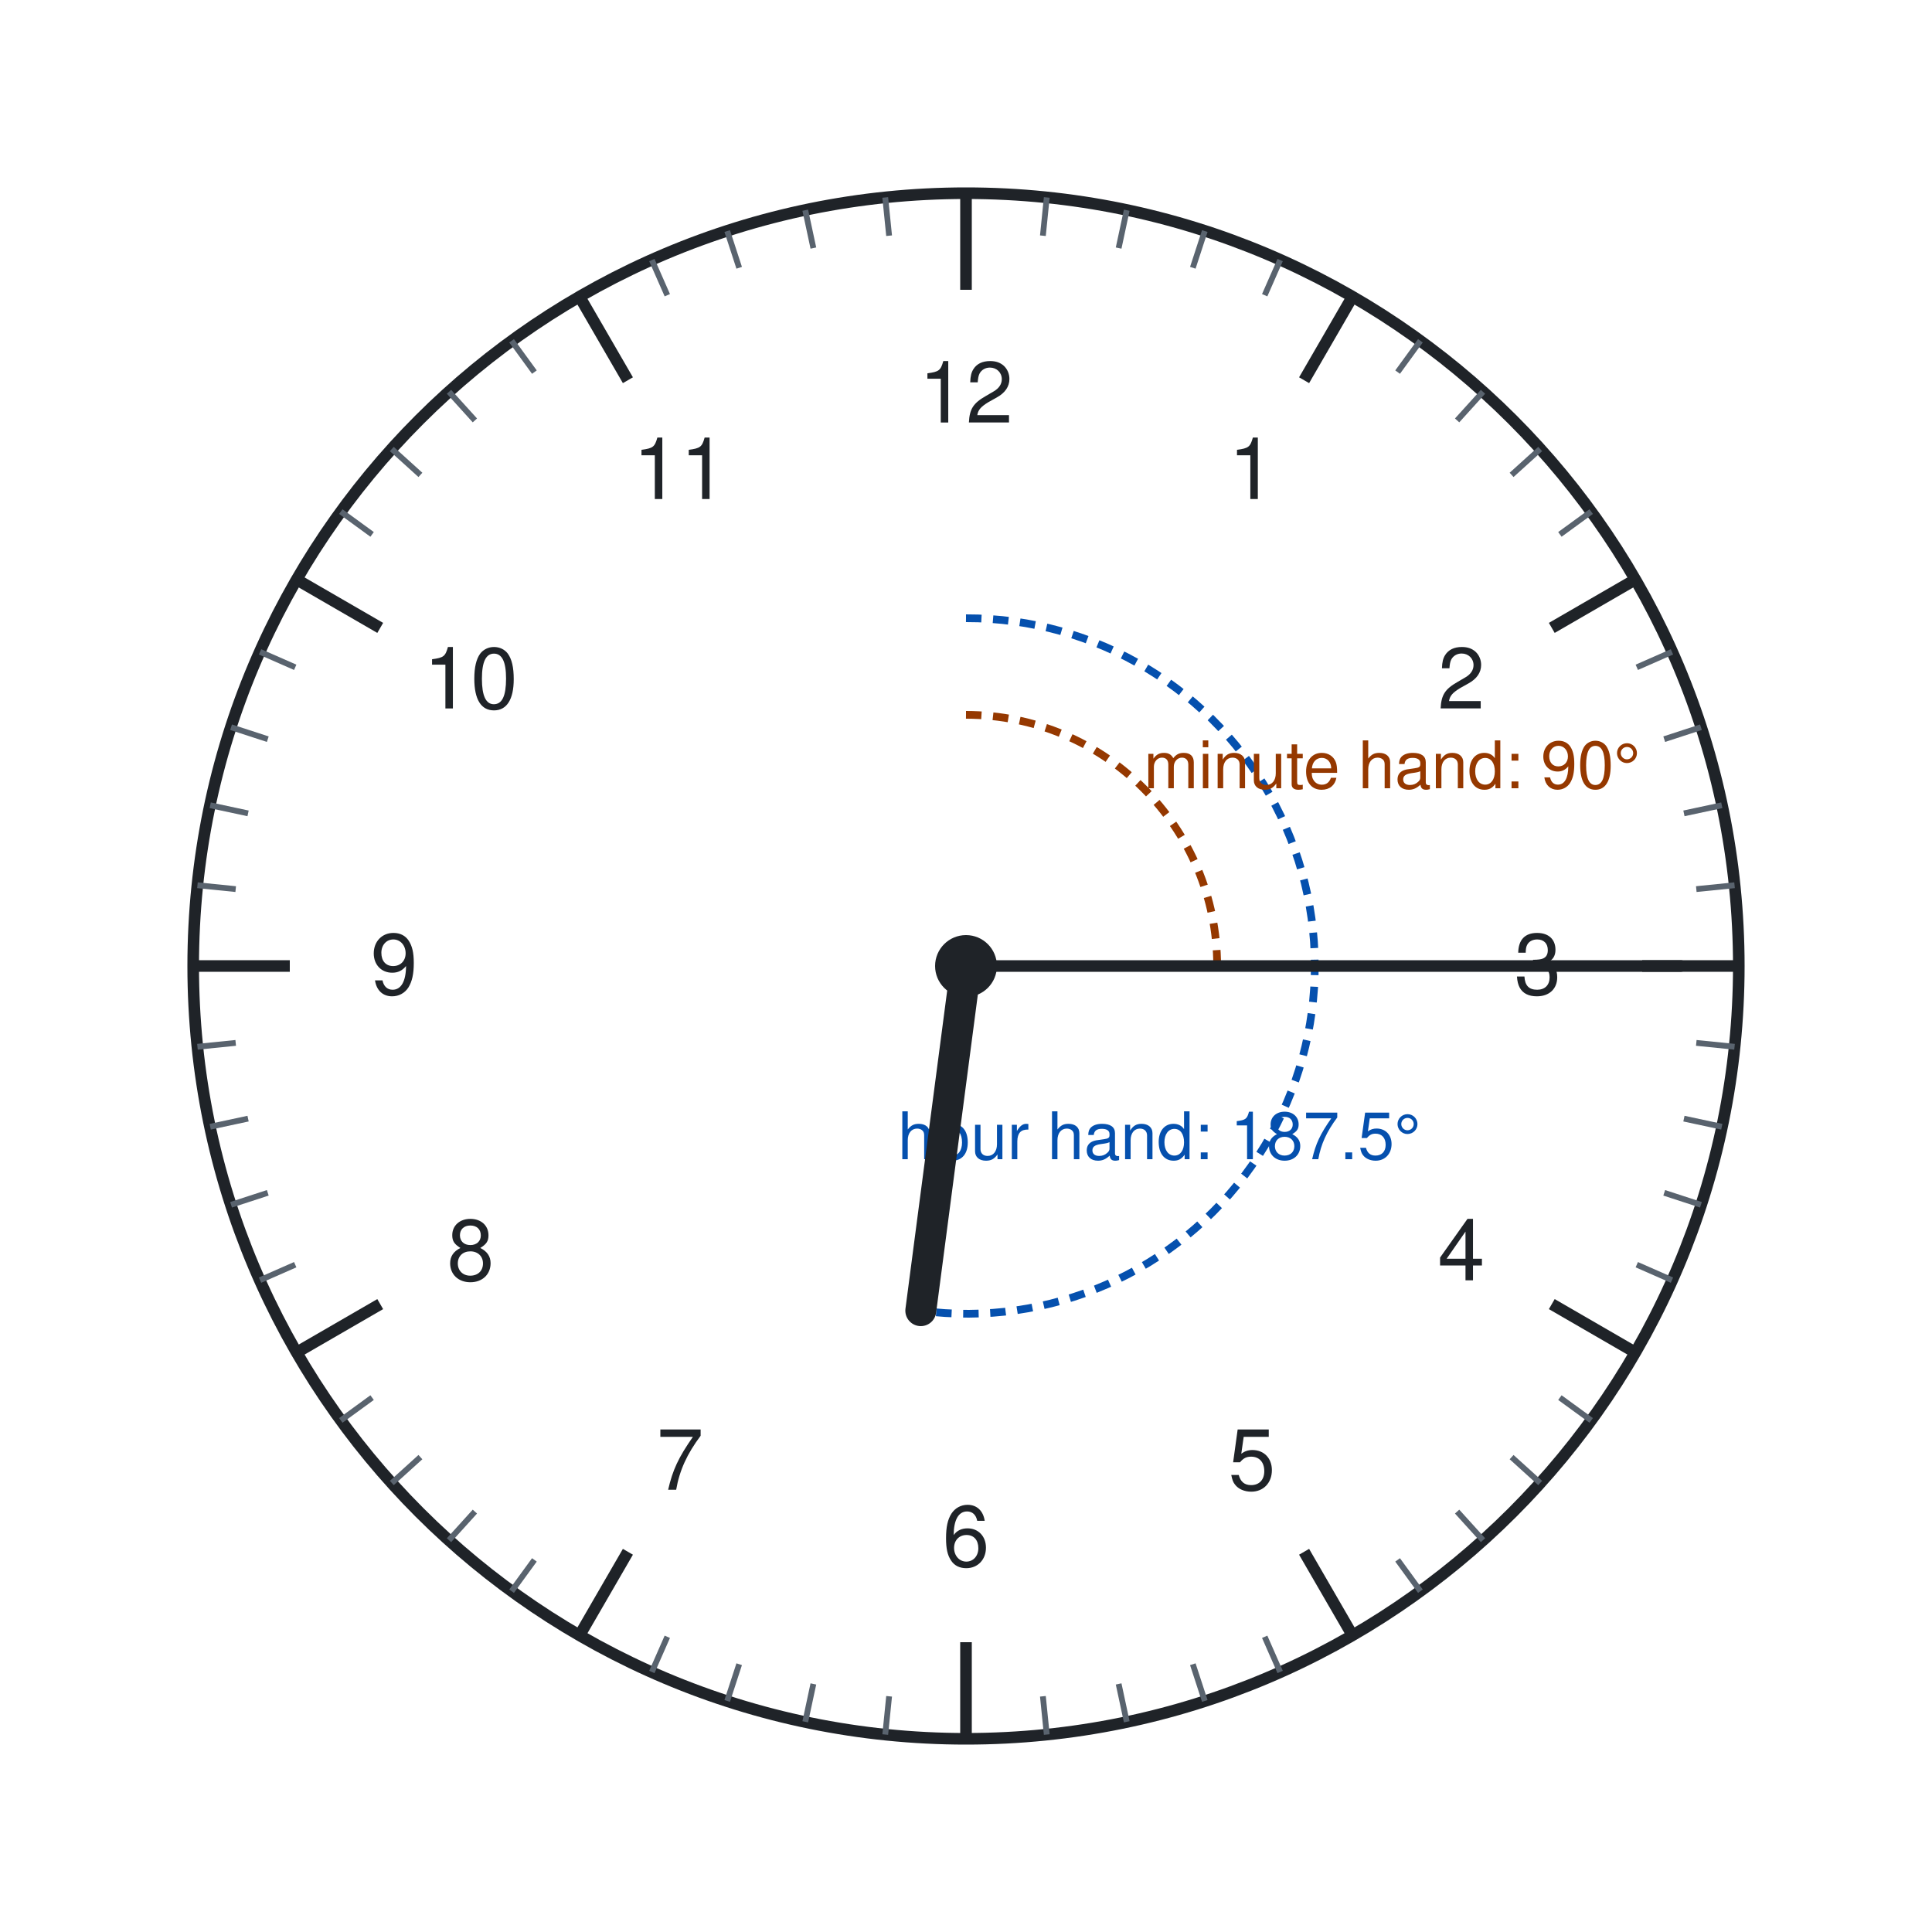
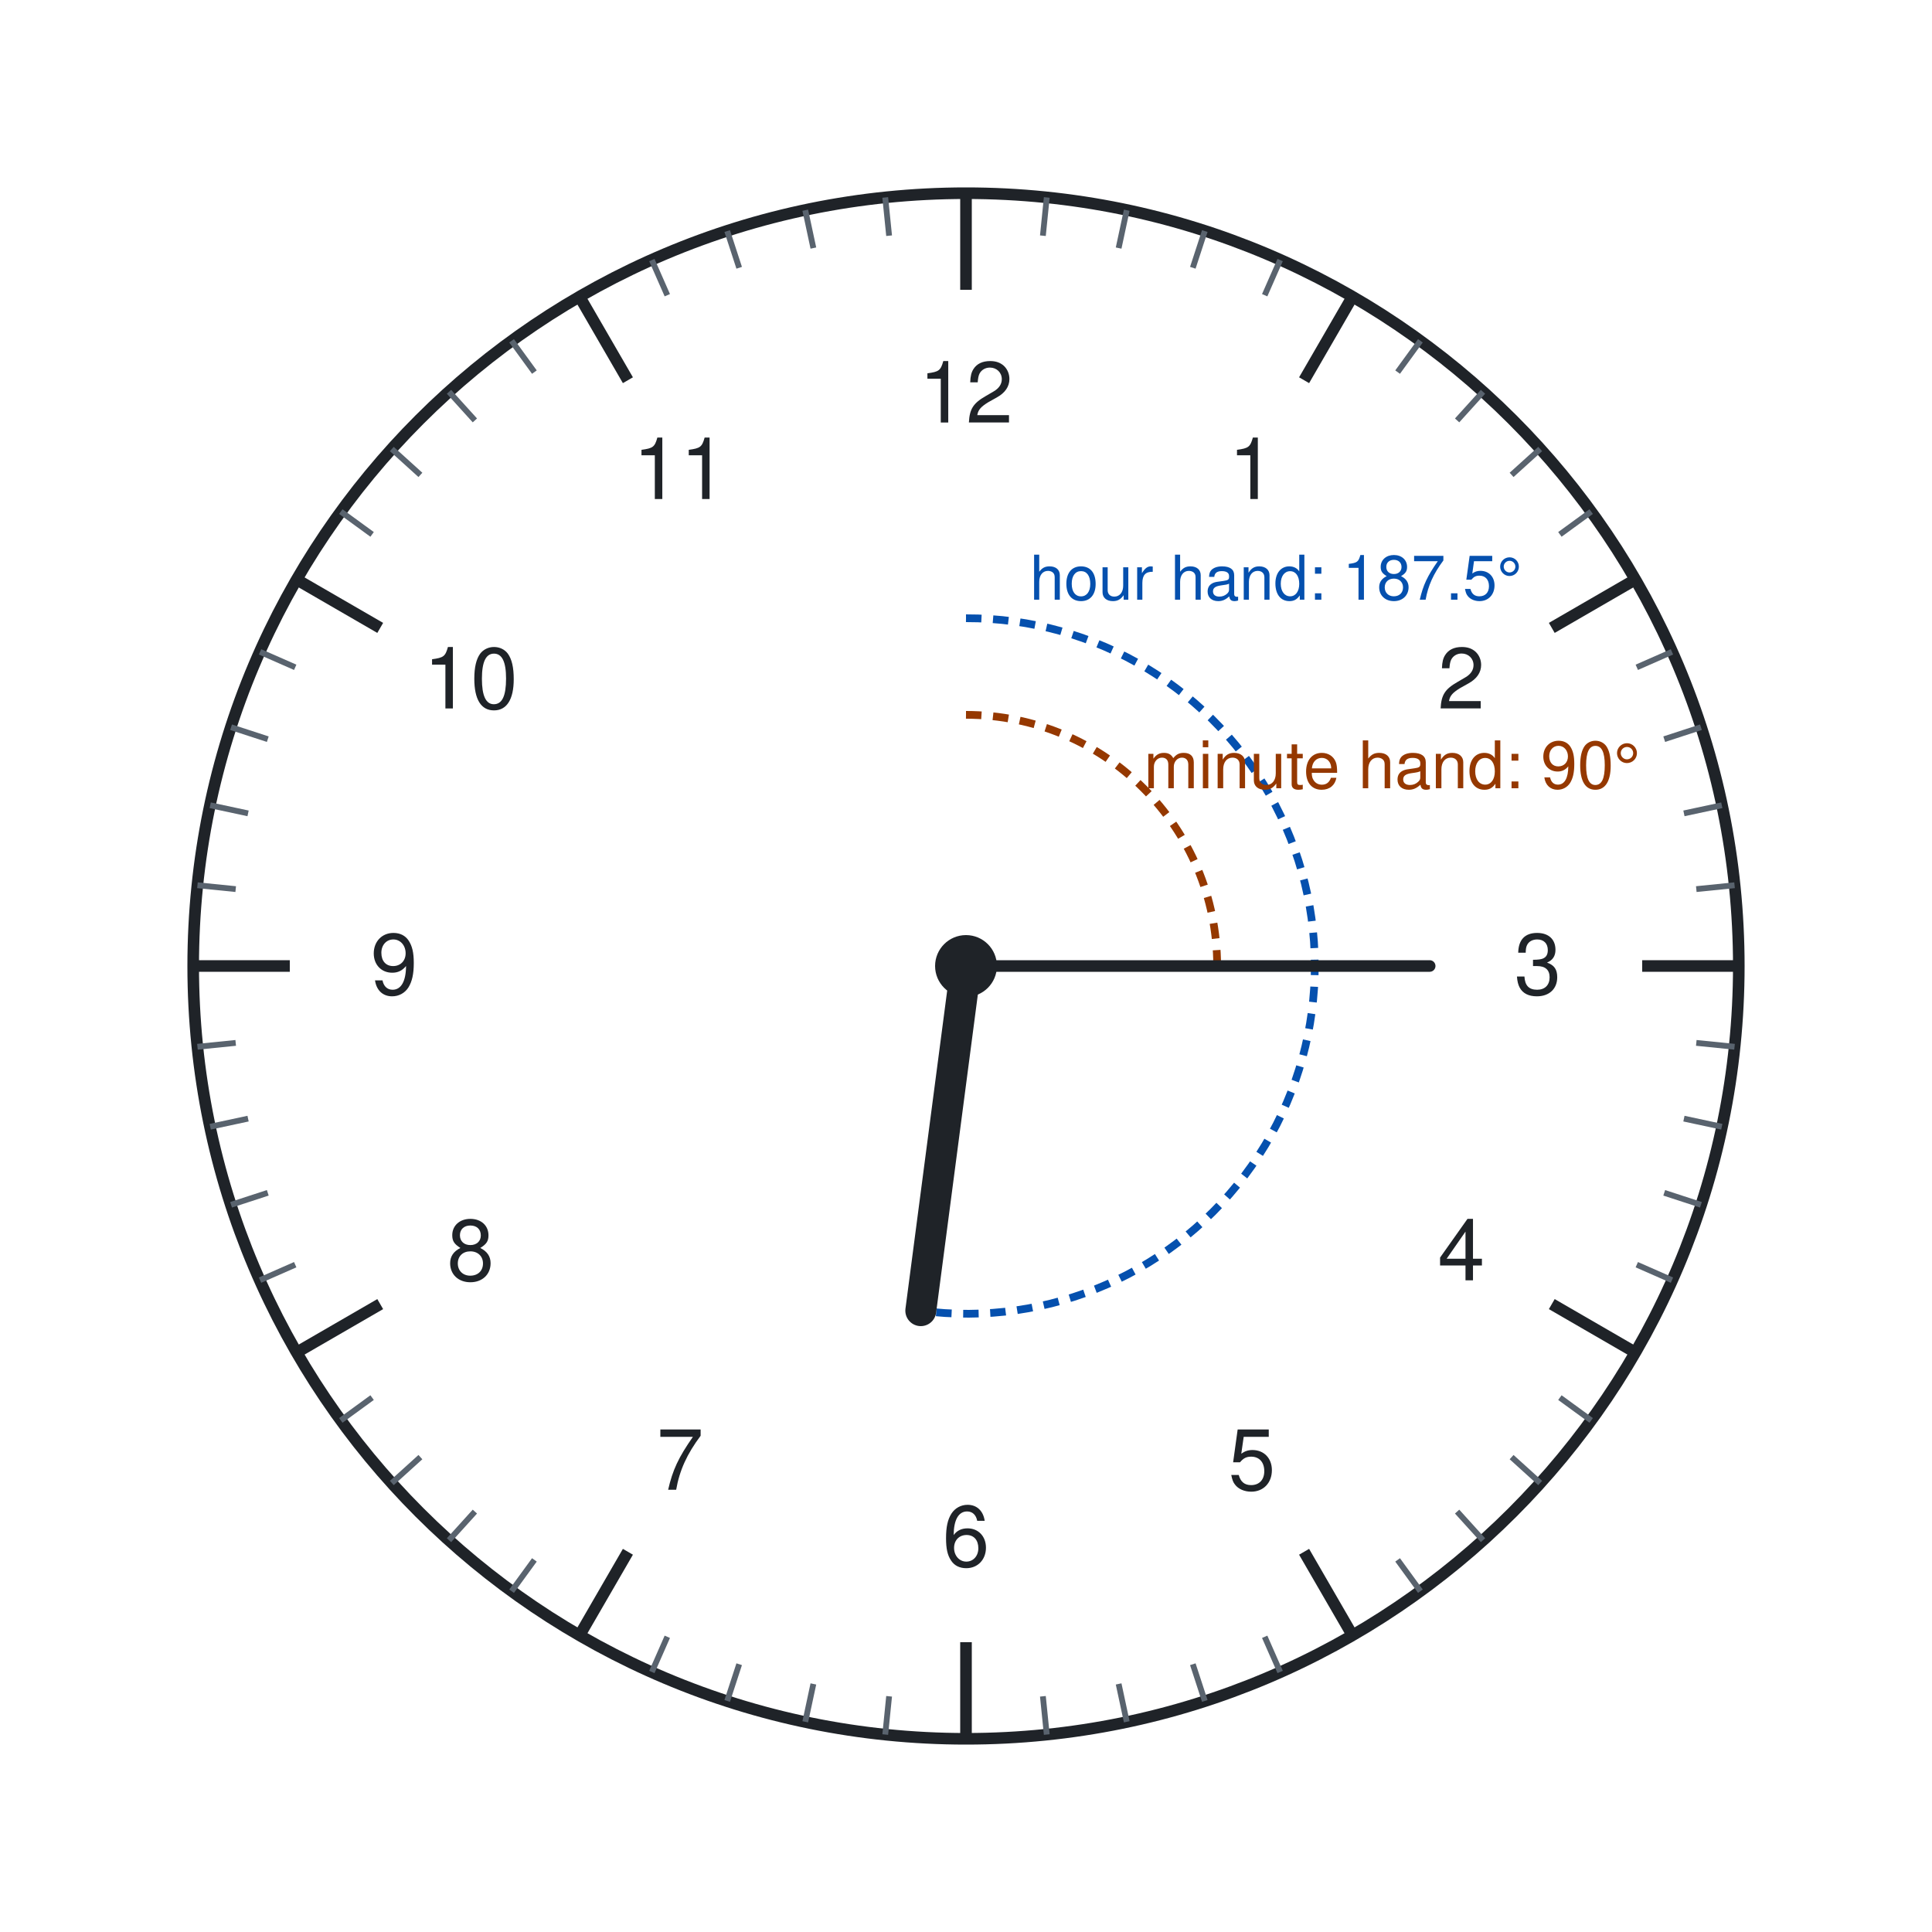
<svg xmlns="http://www.w3.org/2000/svg" viewBox="0 0 500 500" role="img" aria-labelledby="clockTitle clockDesc">
  <rect x="0" y="0" width="500" height="500" fill="#ffffff" />
  <circle cx="250" cy="250" r="200" fill="none" stroke="#1f2328" stroke-width="3" />
  <g stroke="#59636e" stroke-width="1.5">
    <line x1="269.9" y1="61.0" x2="270.9" y2="51.1" />
    <line x1="289.5" y1="64.2" x2="291.6" y2="54.4" />
    <line x1="308.7" y1="69.3" x2="311.8" y2="59.8" />
    <line x1="327.3" y1="76.4" x2="331.3" y2="67.3" />
    <line x1="361.7" y1="96.3" x2="367.6" y2="88.2" />
    <line x1="377.1" y1="108.8" x2="383.8" y2="101.4" />
    <line x1="391.2" y1="122.9" x2="398.6" y2="116.2" />
    <line x1="403.7" y1="138.3" x2="411.8" y2="132.4" />
    <line x1="423.6" y1="172.7" x2="432.7" y2="168.7" />
    <line x1="430.7" y1="191.3" x2="440.2" y2="188.2" />
    <line x1="435.8" y1="210.5" x2="445.6" y2="208.4" />
    <line x1="439.0" y1="230.1" x2="448.9" y2="229.1" />
    <line x1="439.0" y1="269.9" x2="448.9" y2="270.9" />
    <line x1="435.8" y1="289.5" x2="445.6" y2="291.6" />
    <line x1="430.7" y1="308.7" x2="440.2" y2="311.8" />
    <line x1="423.6" y1="327.3" x2="432.7" y2="331.3" />
    <line x1="403.7" y1="361.7" x2="411.8" y2="367.6" />
    <line x1="391.2" y1="377.1" x2="398.6" y2="383.8" />
    <line x1="377.1" y1="391.2" x2="383.8" y2="398.6" />
    <line x1="361.7" y1="403.7" x2="367.6" y2="411.8" />
    <line x1="327.3" y1="423.6" x2="331.3" y2="432.7" />
    <line x1="308.7" y1="430.7" x2="311.8" y2="440.2" />
    <line x1="289.5" y1="435.8" x2="291.6" y2="445.6" />
    <line x1="269.9" y1="439.0" x2="270.9" y2="448.9" />
    <line x1="230.1" y1="439.0" x2="229.1" y2="448.9" />
    <line x1="210.5" y1="435.8" x2="208.4" y2="445.6" />
    <line x1="191.3" y1="430.7" x2="188.2" y2="440.2" />
    <line x1="172.7" y1="423.6" x2="168.7" y2="432.7" />
    <line x1="138.3" y1="403.7" x2="132.4" y2="411.8" />
    <line x1="122.9" y1="391.2" x2="116.2" y2="398.6" />
    <line x1="108.8" y1="377.1" x2="101.4" y2="383.8" />
    <line x1="96.3" y1="361.7" x2="88.2" y2="367.6" />
    <line x1="76.4" y1="327.3" x2="67.3" y2="331.3" />
    <line x1="69.3" y1="308.7" x2="59.8" y2="311.8" />
    <line x1="64.2" y1="289.5" x2="54.4" y2="291.6" />
    <line x1="61.0" y1="269.9" x2="51.1" y2="270.9" />
    <line x1="61.0" y1="230.1" x2="51.1" y2="229.1" />
    <line x1="64.2" y1="210.5" x2="54.4" y2="208.4" />
    <line x1="69.3" y1="191.3" x2="59.8" y2="188.2" />
    <line x1="76.4" y1="172.7" x2="67.3" y2="168.7" />
    <line x1="96.3" y1="138.3" x2="88.2" y2="132.4" />
    <line x1="108.8" y1="122.9" x2="101.4" y2="116.2" />
    <line x1="122.9" y1="108.8" x2="116.2" y2="101.4" />
    <line x1="138.3" y1="96.3" x2="132.4" y2="88.2" />
    <line x1="172.7" y1="76.4" x2="168.7" y2="67.3" />
    <line x1="191.3" y1="69.3" x2="188.2" y2="59.8" />
    <line x1="210.5" y1="64.2" x2="208.4" y2="54.4" />
    <line x1="230.1" y1="61.0" x2="229.1" y2="51.1" />
  </g>
  <g stroke="#1f2328" stroke-width="3">
    <line x1="250.0" y1="75.0" x2="250.0" y2="50.0" />
    <line x1="337.5" y1="98.4" x2="350.0" y2="76.8" />
    <line x1="401.6" y1="162.5" x2="423.2" y2="150.0" />
    <line x1="425.0" y1="250.0" x2="450.0" y2="250.0" />
    <line x1="401.6" y1="337.5" x2="423.2" y2="350.0" />
    <line x1="337.5" y1="401.6" x2="350.0" y2="423.2" />
    <line x1="250.0" y1="425.0" x2="250.0" y2="450.0" />
    <line x1="162.5" y1="401.6" x2="150.0" y2="423.2" />
    <line x1="98.4" y1="337.5" x2="76.8" y2="350.0" />
    <line x1="75.0" y1="250.0" x2="50.0" y2="250.0" />
    <line x1="98.4" y1="162.5" x2="76.8" y2="150.0" />
    <line x1="162.5" y1="98.4" x2="150.0" y2="76.8" />
  </g>
  <g font-family="Helvetica, Arial, sans-serif" font-size="22" fill="#1f2328" text-anchor="middle" dominant-baseline="middle">
    <text x="250.0" y="102.0">12</text>
    <text x="324.0" y="121.8">1</text>
    <text x="378.2" y="176.0">2</text>
    <text x="398.0" y="250.0">3</text>
    <text x="378.2" y="324.0">4</text>
    <text x="324.0" y="378.2">5</text>
    <text x="250.0" y="398.0">6</text>
    <text x="176.0" y="378.2">7</text>
    <text x="121.8" y="324.0">8</text>
    <text x="102.0" y="250.0">9</text>
    <text x="121.8" y="176.0">10</text>
    <text x="176.0" y="121.8">11</text>
  </g>
  <path d="M 250.0 160.0 A 90 90 0 1 1 238.3 339.2" fill="none" stroke="#0550ae" stroke-width="2" stroke-dasharray="4 3" />
-   <text x="300.0" y="300.0" font-family="Helvetica, Arial, sans-serif" font-size="17" fill="#0550ae" text-anchor="middle">hour hand: 187.5°</text>
+   <text x="266.5" y="155.2" font-family="Helvetica, Arial, sans-serif" font-size="16" fill="#0550ae" text-anchor="start">hour hand: 187.5°</text>
  <path d="M 250.0 185.0 A 65 65 0 0 1 315.0 250.0" fill="none" stroke="#953800" stroke-width="2" stroke-dasharray="4 3" />
  <text x="296.0" y="204.0" font-family="Helvetica, Arial, sans-serif" font-size="17" fill="#953800" text-anchor="start">minute hand: 90°</text>
  <line x1="250" y1="250" x2="238.3" y2="339.2" stroke="#1f2328" stroke-width="8" stroke-linecap="round" />
-   <line x1="250" y1="250" x2="435.0" y2="250.0" stroke="#1f2328" stroke-width="3" stroke-linecap="round" />
+   <line x1="250" y1="250" x2="370.0" y2="250.0" stroke="#1f2328" stroke-width="3" stroke-linecap="round" />
  <circle cx="250" cy="250" r="8" fill="#1f2328" />
</svg>
